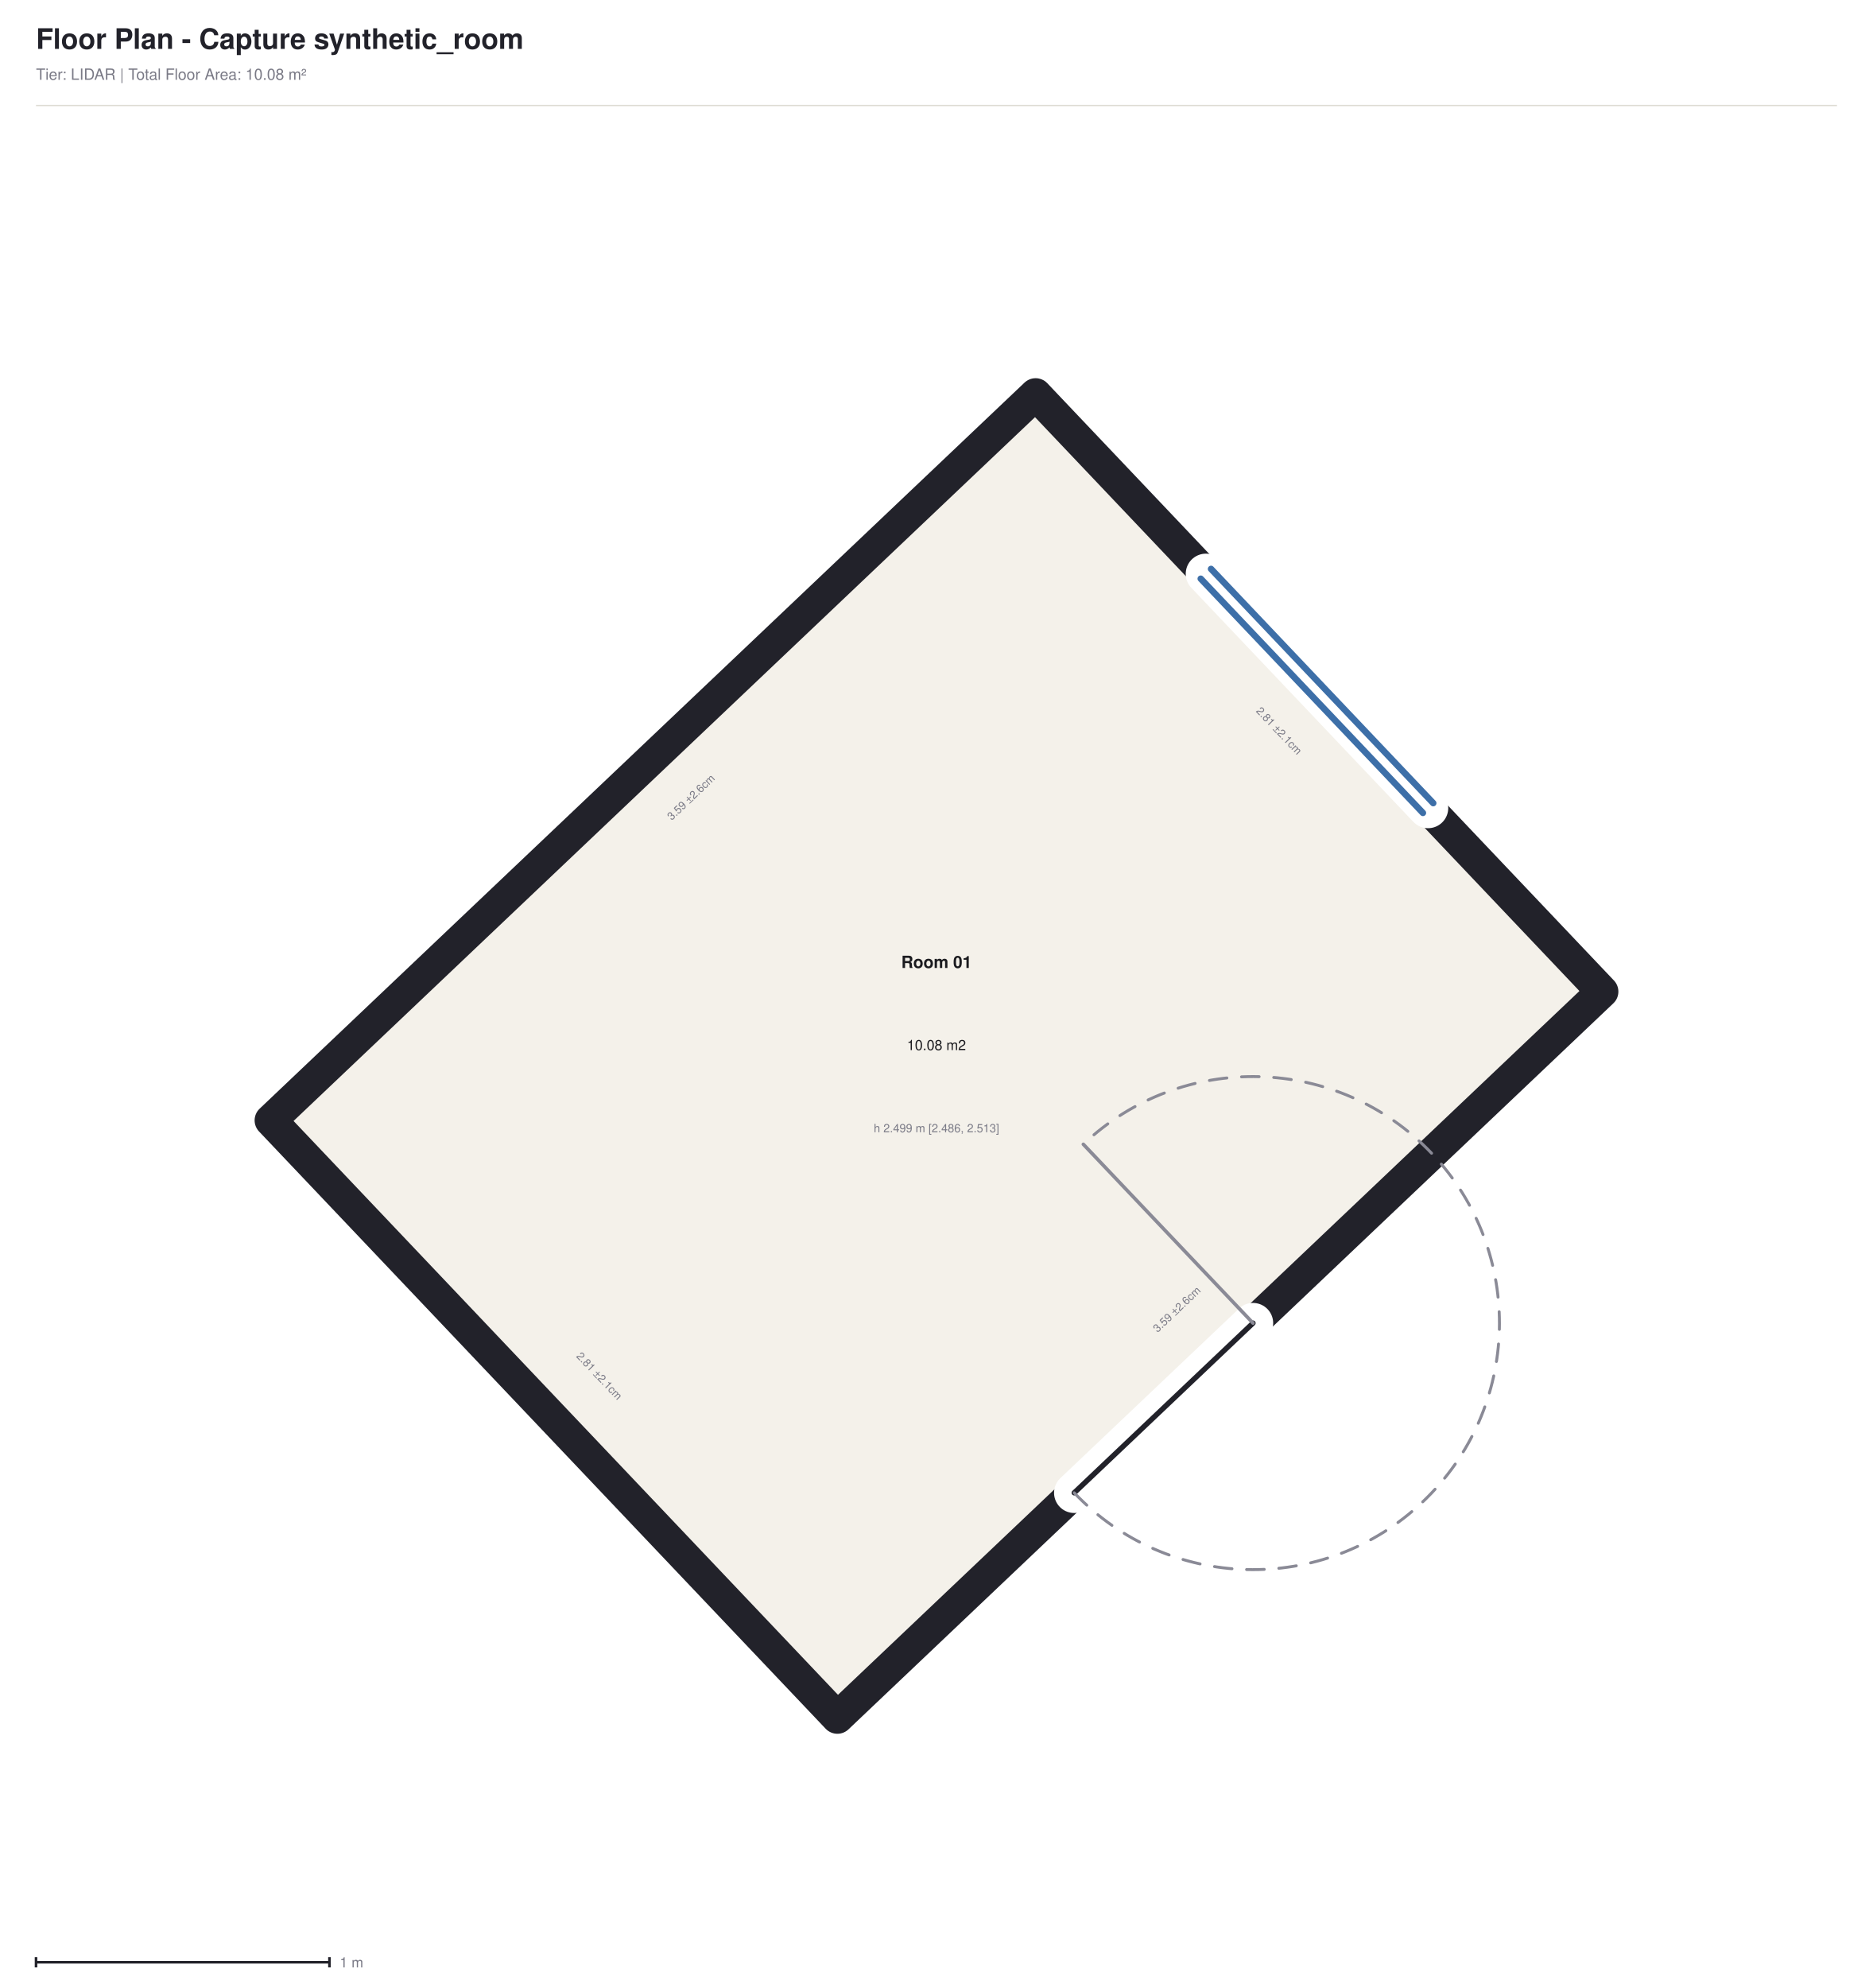
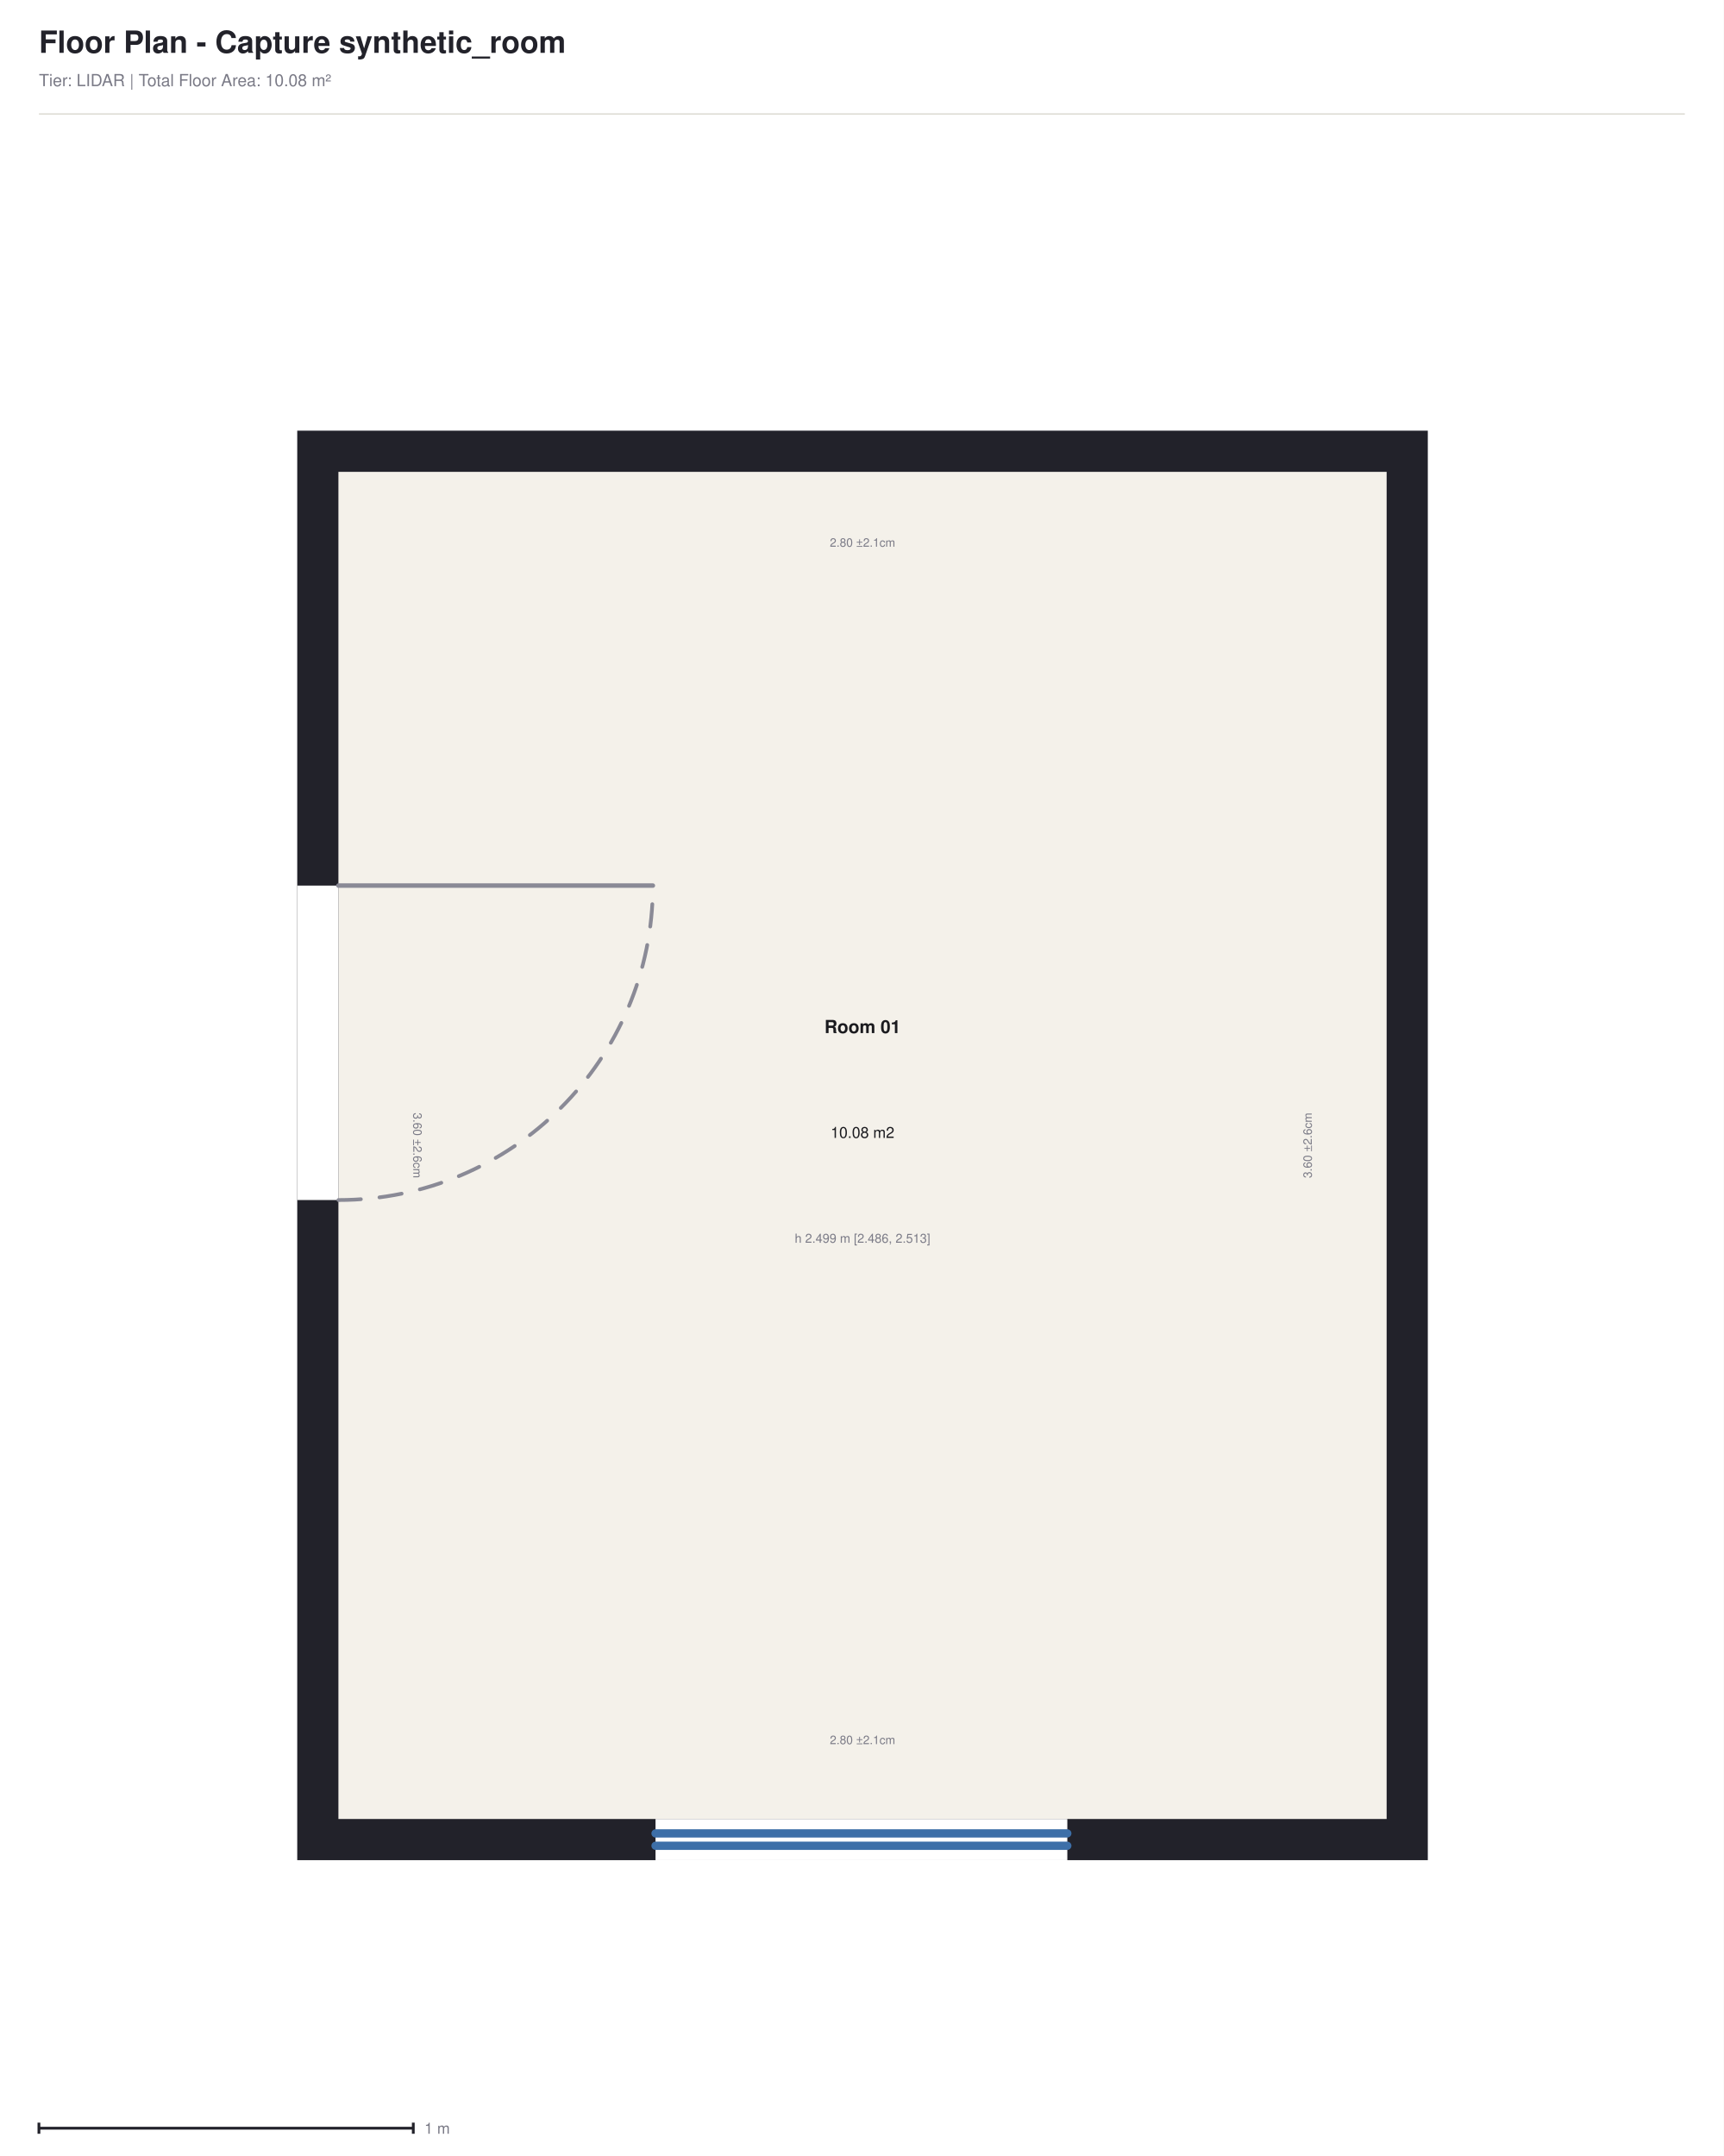
- <svg xmlns="http://www.w3.org/2000/svg" width="1456" height="1545" viewBox="0 0 1456 1545">
-   <rect width="1456" height="1545" fill="#ffffff" />
+ <svg xmlns="http://www.w3.org/2000/svg" width="1240" height="1551" viewBox="0 0 1240 1551">
+   <rect width="1240" height="1551" fill="#ffffff" />
  <g font-family="Helvetica Neue, Helvetica, Arial, sans-serif">
    <text x="28" y="38" font-size="22" font-weight="600" fill="#22222a">Floor Plan - Capture synthetic_room</text>
    <text x="28" y="62" font-size="12" fill="#7a7a86">Tier: LIDAR | Total Floor Area: 10.08 m²</text>
-     <line x1="28" y1="82" x2="1428" y2="82" stroke="#dedcd4" stroke-width="1" />
-     <polygon points="210.47,870.71 805.05,306.47 1245.53,770.64 650.95,1334.88" stroke="none" fill="#f4f1ea" />
-     <polygon points="210.47,870.71 805.05,306.47 1245.53,770.64 650.95,1334.88" stroke="#22222a" stroke-width="25.09" stroke-linejoin="round" stroke-linecap="round" fill="none" />
-     <line x1="937.43" y1="445.96" x2="1110.13" y2="627.96" stroke="#ffffff" stroke-width="31.36" stroke-linejoin="round" stroke-linecap="round" fill="none" />
-     <line x1="941.43" y1="442.16" x2="1114.14" y2="624.16" stroke="#3d6fa8" stroke-width="5.02" stroke-linejoin="round" stroke-linecap="round" fill="none" />
-     <line x1="933.42" y1="449.76" x2="1106.13" y2="631.76" stroke="#3d6fa8" stroke-width="5.02" stroke-linejoin="round" stroke-linecap="round" fill="none" />
-     <line x1="974.04" y1="1028.27" x2="835.06" y2="1160.16" stroke="#ffffff" stroke-width="31.36" stroke-linejoin="round" stroke-linecap="round" fill="none" />
-     <line x1="974.04" y1="1028.27" x2="835.06" y2="1160.16" stroke="#22222a" stroke-width="4.11" stroke-linejoin="round" stroke-linecap="round" fill="none" />
-     <line x1="974.04" y1="1028.27" x2="842.15" y2="889.30" stroke="#8a8a96" stroke-width="2.74" stroke-linejoin="round" stroke-linecap="round" fill="none" />
-     <path d="M 835.06 1160.16 A 191.59 191.59 0 1 0 842.15 889.30" stroke="#8a8a96" stroke-width="2.28" stroke-linejoin="round" stroke-linecap="round" fill="none" stroke-dasharray="13.69,11.40" />
-     <text x="728.00" y="752.25" font-size="13.0" fill="#1b1b1f" text-anchor="middle" font-weight="bold">Room 01</text>
-     <text x="728.00" y="816.11" font-size="11.0" fill="#1b1b1f" text-anchor="middle" font-weight="normal">10.08 m2</text>
-     <text x="728.00" y="879.97" font-size="9.0" fill="#7a7a86" text-anchor="middle" font-weight="normal">h 2.499 m  [2.486, 2.513]</text>
-     <text x="539.16" y="621.68" font-size="8.5" fill="#7a7a86" text-anchor="middle" font-weight="normal" transform="rotate(-43.50 539.16 621.68)">3.59 ±2.6cm</text>
-     <text x="992.20" y="569.95" font-size="8.5" fill="#7a7a86" text-anchor="middle" font-weight="normal" transform="rotate(46.50 992.20 569.95)">2.81 ±2.1cm</text>
-     <text x="916.84" y="1019.67" font-size="8.5" fill="#7a7a86" text-anchor="middle" font-weight="normal" transform="rotate(-43.50 916.84 1019.67)">3.59 ±2.6cm</text>
-     <text x="463.80" y="1071.39" font-size="8.5" fill="#7a7a86" text-anchor="middle" font-weight="normal" transform="rotate(-313.50 463.80 1071.39)">2.81 ±2.1cm</text>
+     <line x1="28" y1="82" x2="1212" y2="82" stroke="#dedcd4" stroke-width="1" />
+     <polygon points="1027.11,1338.18 213.82,1338.18 213.82,309.82 1027.11,309.82 1027.11,1338.18" stroke="none" fill="#22222a" />
+     <polygon points="997.49,1308.56 997.49,339.44 243.44,339.44 243.44,1308.56" stroke="none" fill="#f4f1ea" />
+     <polygon points="243.44,863.29 213.82,863.29 213.82,637.08 243.44,637.08 243.44,863.29" stroke="none" fill="#ffffff" />
+     <line x1="243.44" y1="637.08" x2="469.65" y2="637.08" stroke="#8a8a96" stroke-width="3.23" stroke-linejoin="round" stroke-linecap="round" fill="none" />
+     <path d="M 243.44 863.29 A 226.21 226.21 0 0 0 469.65 637.08" stroke="#8a8a96" stroke-width="2.69" stroke-linejoin="round" stroke-linecap="round" fill="none" stroke-dasharray="16.16,13.46" />
+     <polygon points="767.79,1308.56 767.79,1338.18 471.56,1338.18 471.56,1308.56 767.79,1308.56" stroke="none" fill="#ffffff" />
+     <line x1="471.56" y1="1318.93" x2="767.79" y2="1318.93" stroke="#3d6fa8" stroke-width="5.92" stroke-linejoin="round" stroke-linecap="round" fill="none" />
+     <line x1="471.56" y1="1327.82" x2="767.79" y2="1327.82" stroke="#3d6fa8" stroke-width="5.92" stroke-linejoin="round" stroke-linecap="round" fill="none" />
+     <text x="620.47" y="743.21" font-size="13.0" fill="#1b1b1f" text-anchor="middle" font-weight="bold">Room 01</text>
+     <text x="620.47" y="818.61" font-size="11.0" fill="#1b1b1f" text-anchor="middle" font-weight="normal">10.08 m2</text>
+     <text x="620.47" y="894.02" font-size="9.0" fill="#7a7a86" text-anchor="middle" font-weight="normal">h 2.499 m  [2.486, 2.513]</text>
+     <text x="943.63" y="824.00" font-size="8.5" fill="#7a7a86" text-anchor="middle" font-weight="normal" transform="rotate(-90.00 943.63 824.00)">3.60 ±2.6cm</text>
+     <text x="620.47" y="393.30" font-size="8.5" fill="#7a7a86" text-anchor="middle" font-weight="normal" transform="rotate(-360.00 620.47 393.30)">2.80 ±2.1cm</text>
+     <text x="297.30" y="824.00" font-size="8.5" fill="#7a7a86" text-anchor="middle" font-weight="normal" transform="rotate(90.00 297.30 824.00)">3.60 ±2.6cm</text>
+     <text x="620.47" y="1254.70" font-size="8.5" fill="#7a7a86" text-anchor="middle" font-weight="normal">2.80 ±2.1cm</text>
    <g>
-       <line x1="28" y1="1525" x2="256.1" y2="1525" stroke="#22222a" stroke-width="2" />
-       <line x1="28" y1="1521" x2="28" y2="1529" stroke="#22222a" stroke-width="2" />
-       <line x1="256.1" y1="1521" x2="256.1" y2="1529" stroke="#22222a" stroke-width="2" />
-       <text x="264.1" y="1529" font-size="11" fill="#7a7a86">1 m</text>
+       <line x1="28" y1="1531" x2="297.3" y2="1531" stroke="#22222a" stroke-width="2" />
+       <line x1="28" y1="1527" x2="28" y2="1535" stroke="#22222a" stroke-width="2" />
+       <line x1="297.3" y1="1527" x2="297.3" y2="1535" stroke="#22222a" stroke-width="2" />
+       <text x="305.3" y="1535" font-size="11" fill="#7a7a86">1 m</text>
    </g>
  </g>
</svg>
